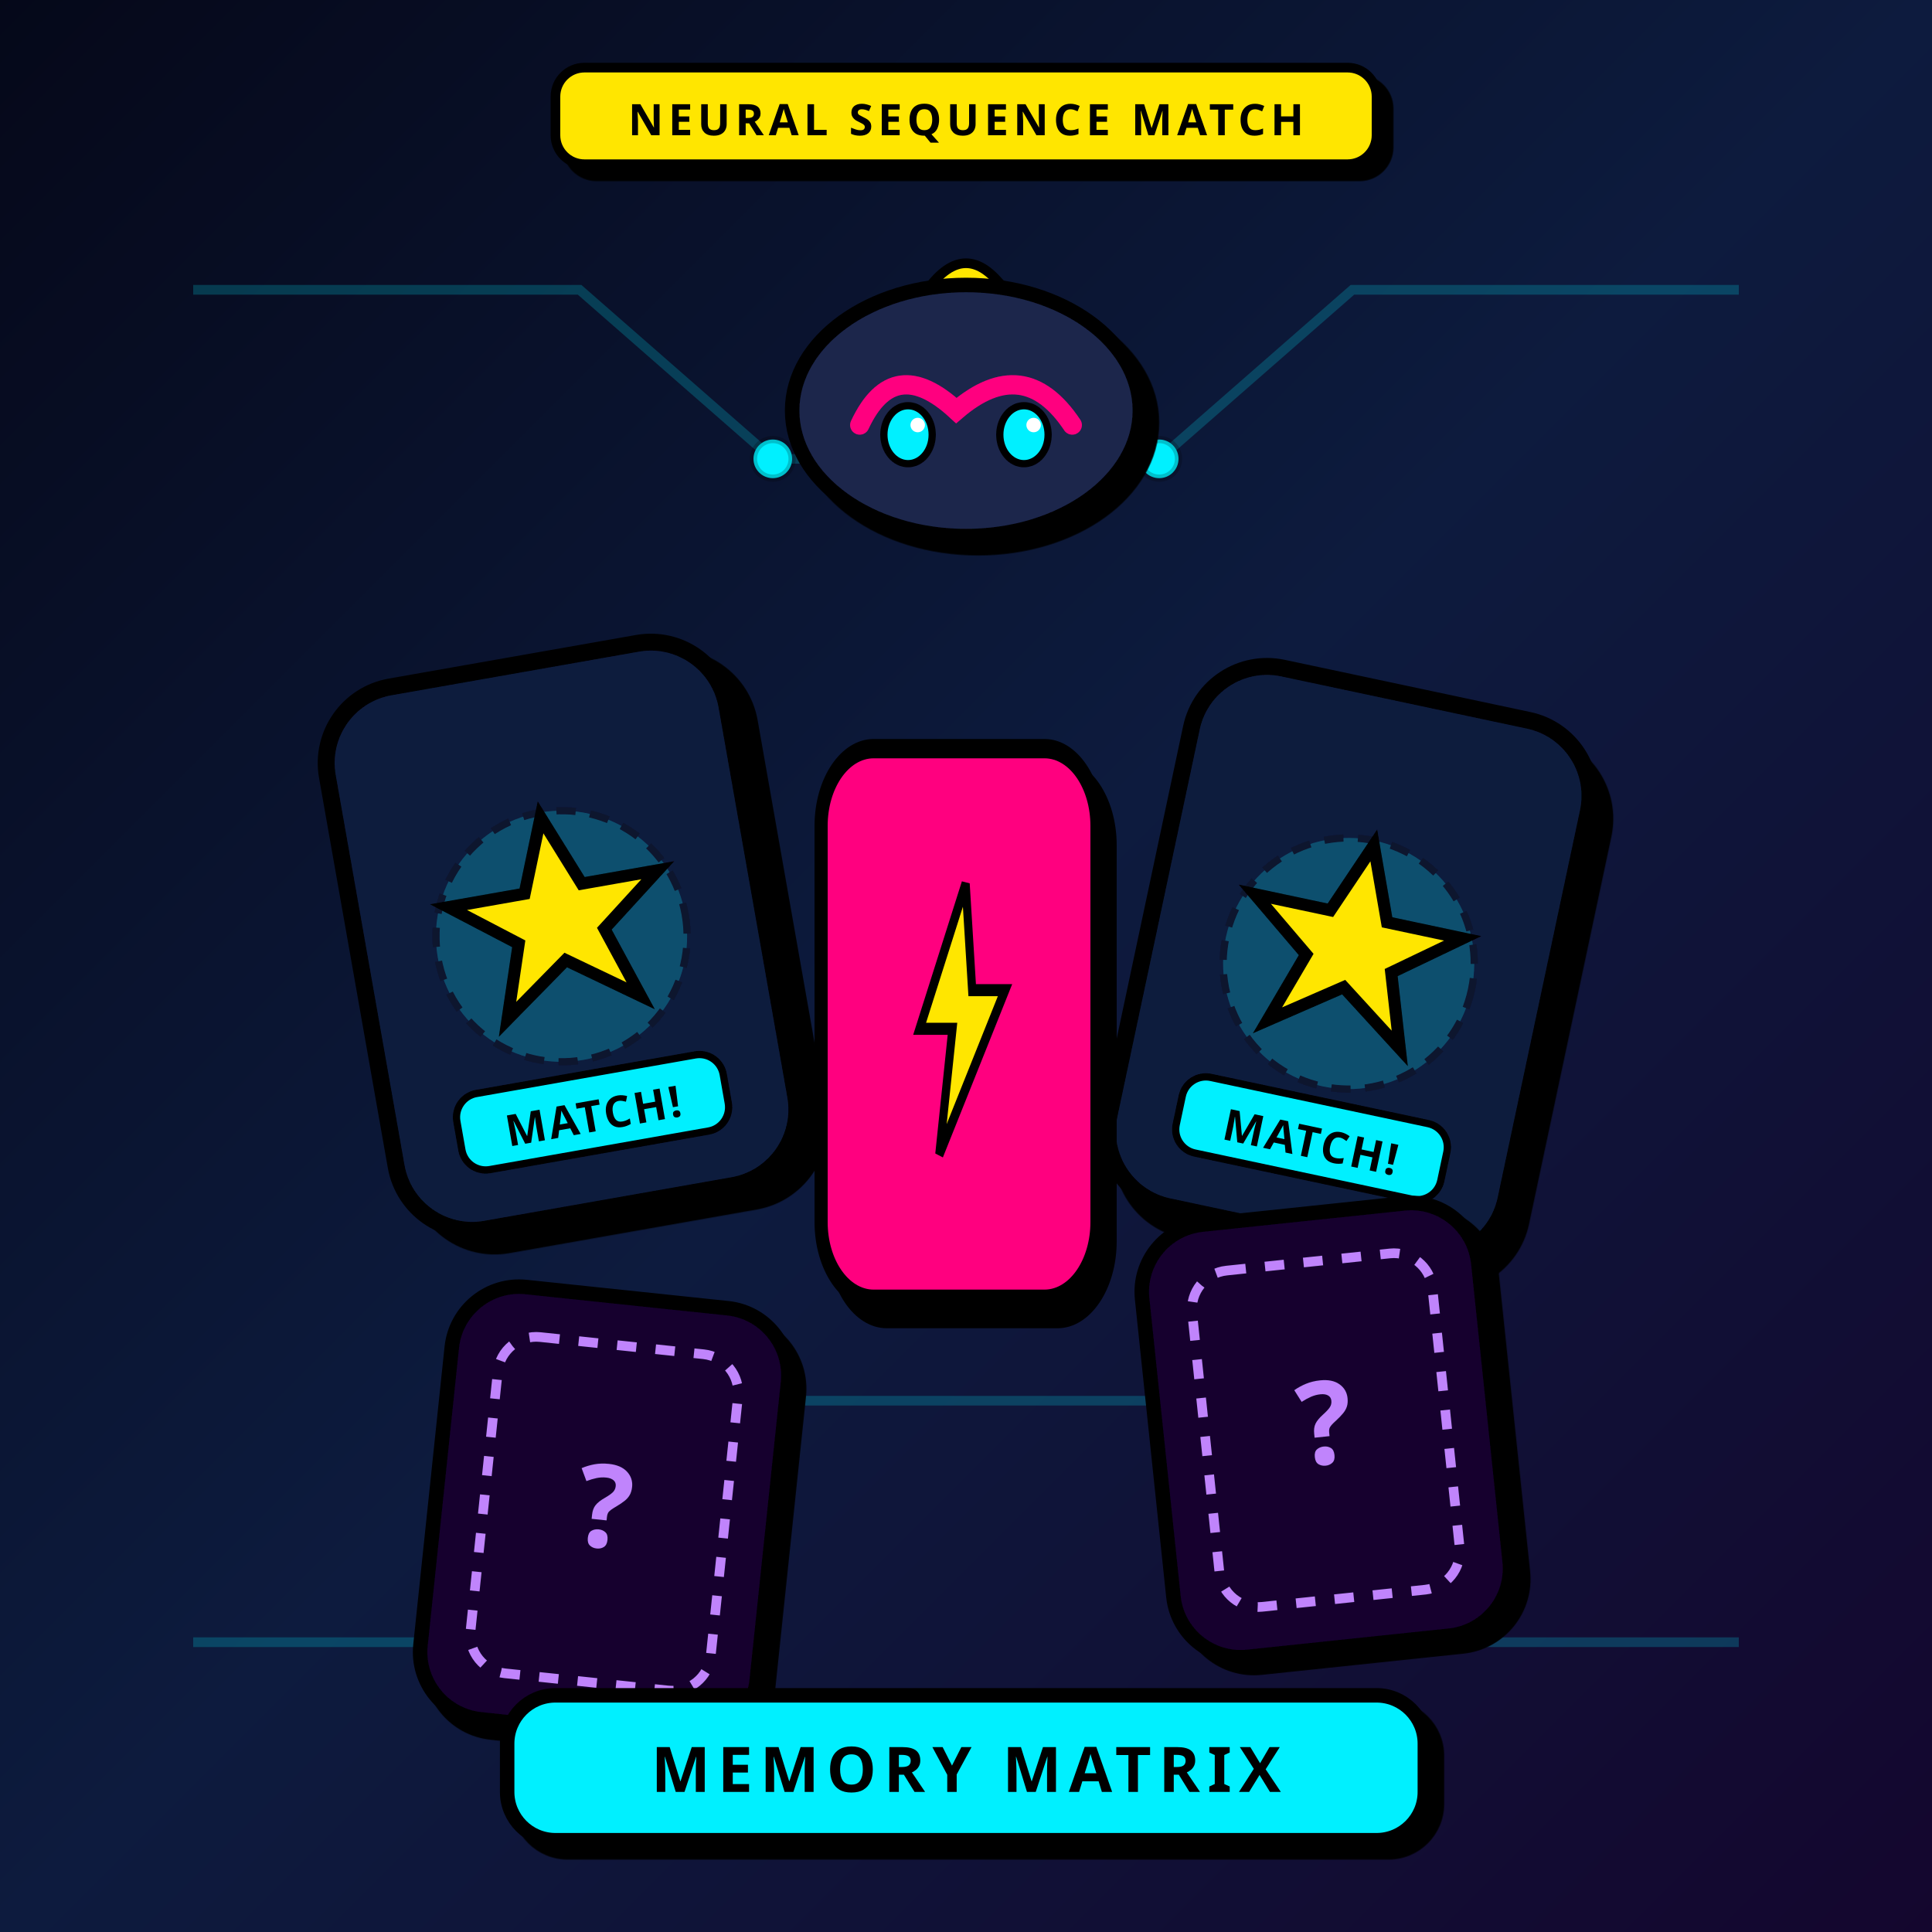
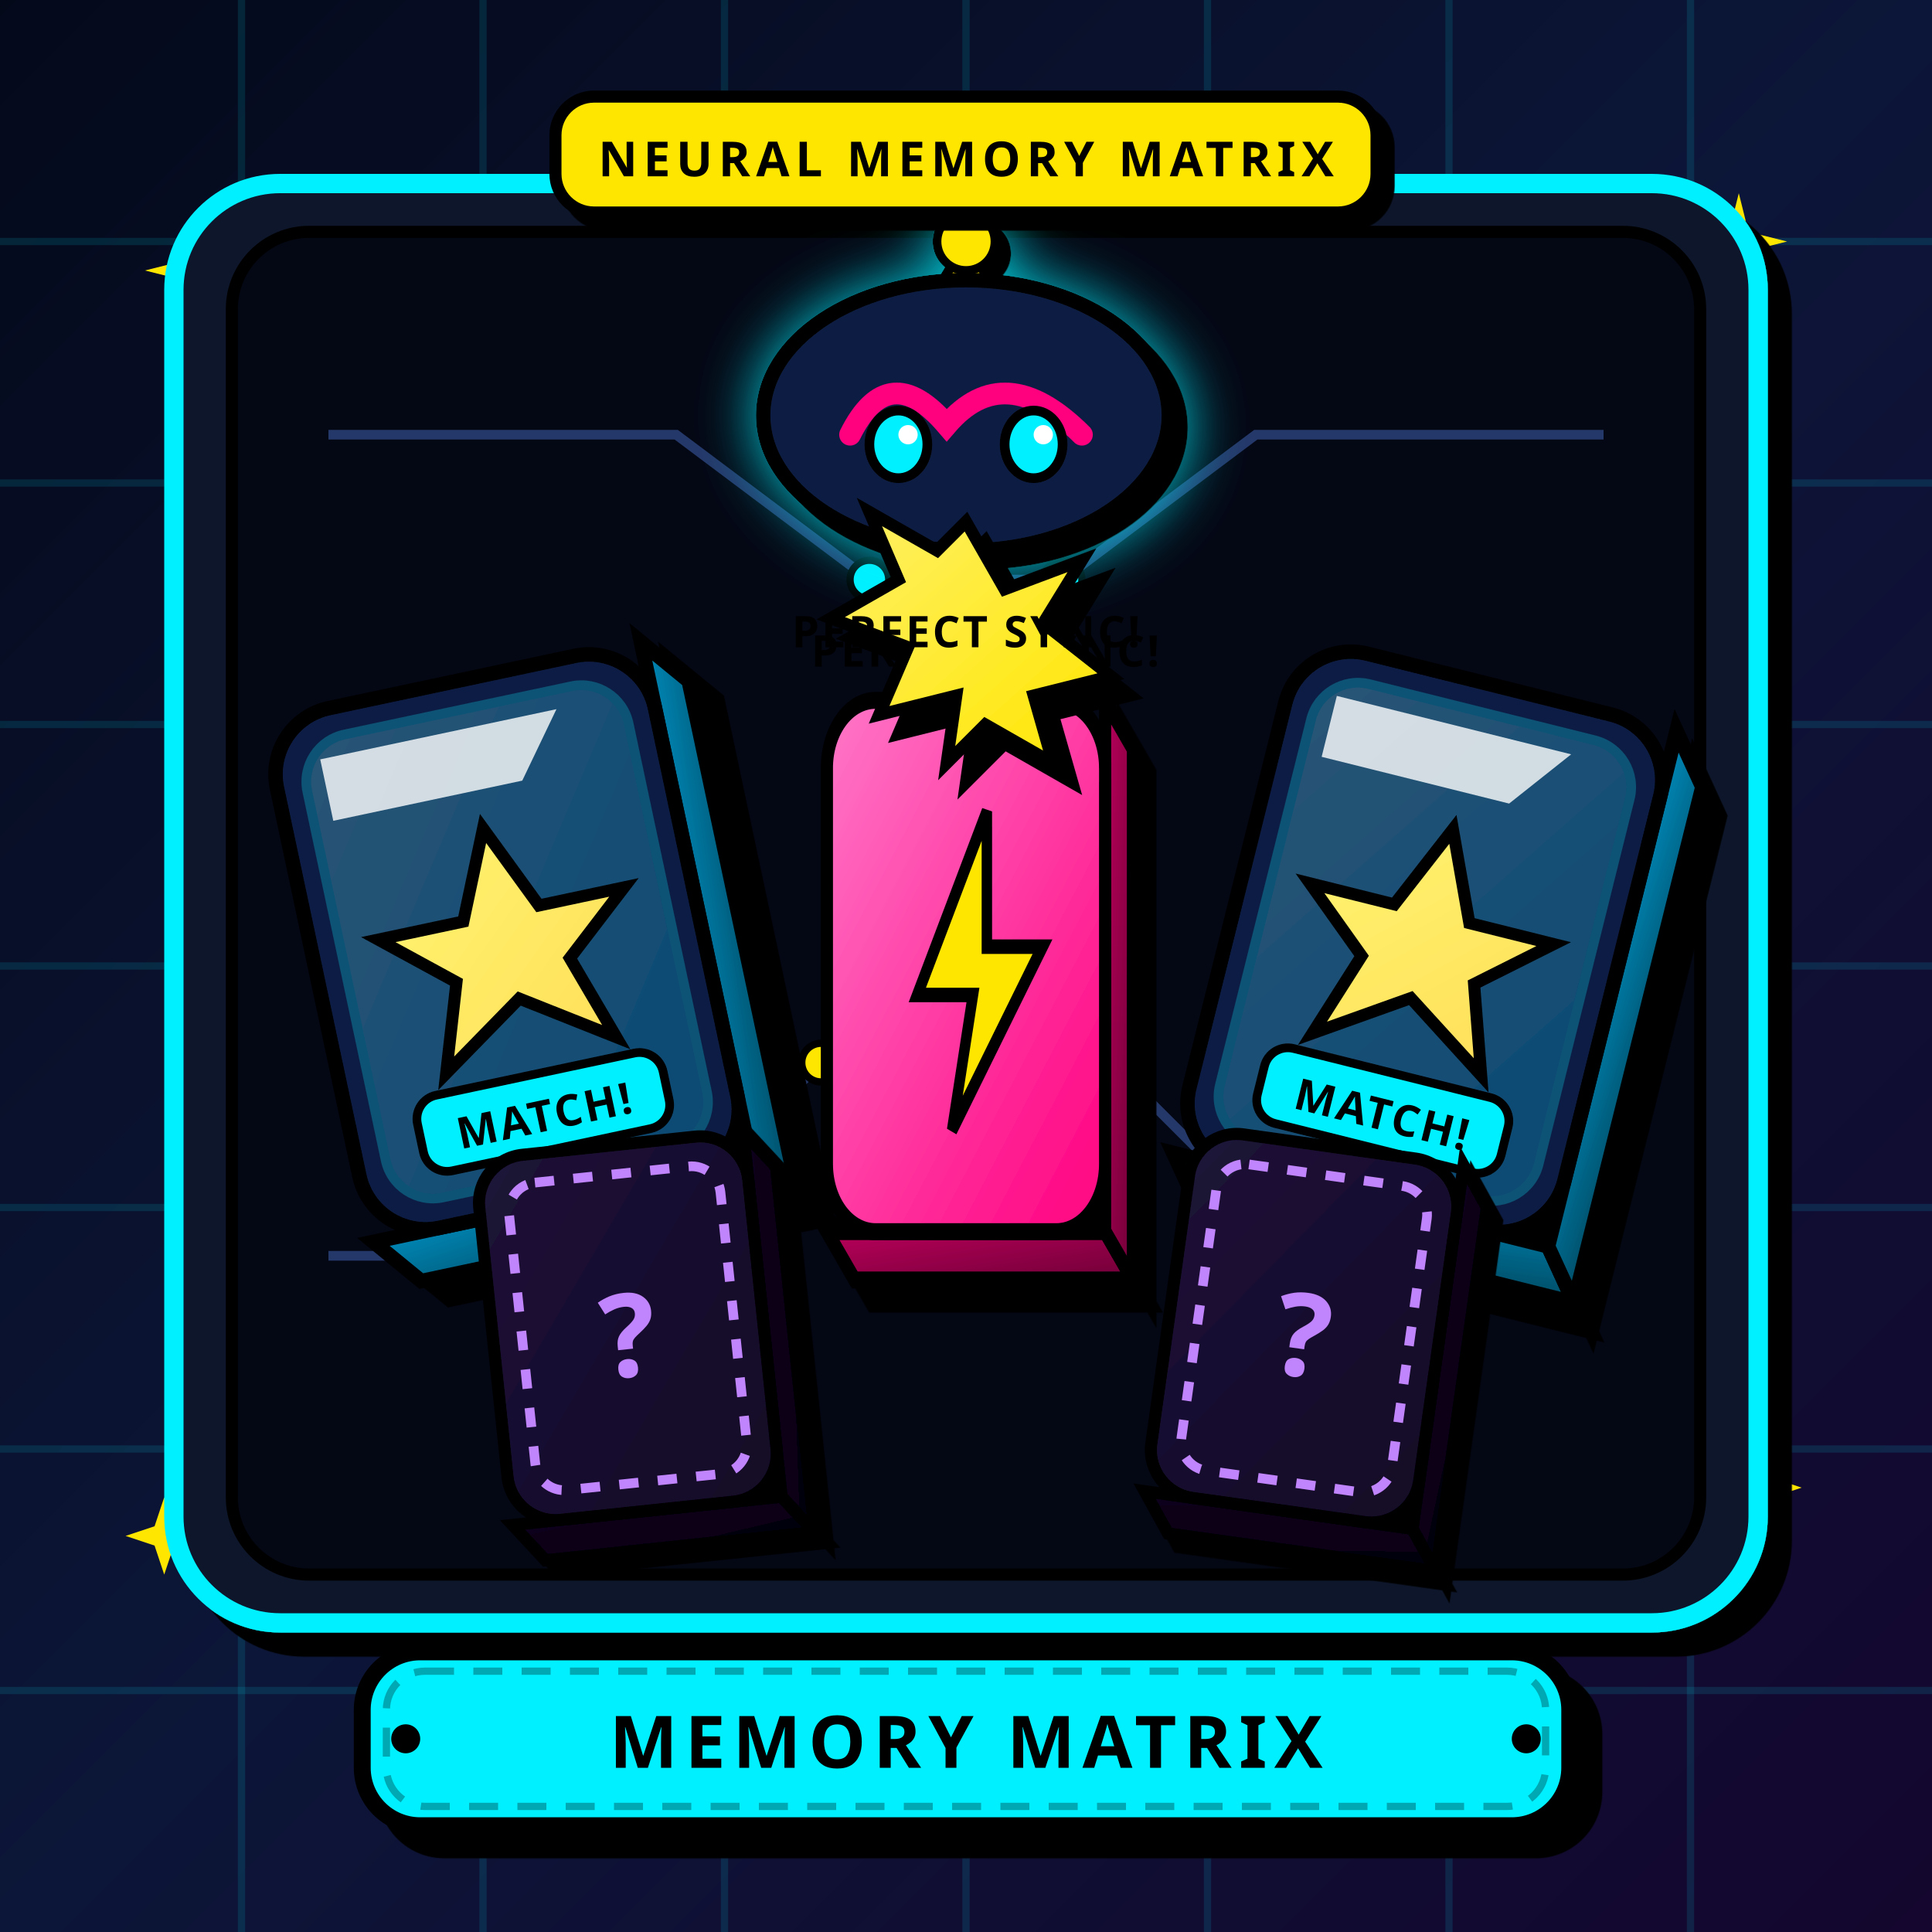
<svg xmlns="http://www.w3.org/2000/svg" viewBox="0 0 400 400" width="100%" height="100%">
  <defs>
    <linearGradient id="memBgDark" x1="0%" y1="0%" x2="100%" y2="100%">
-       <stop offset="0%" stop-color="#050819" />
-       <stop offset="50%" stop-color="#0D1B3E" />
-       <stop offset="100%" stop-color="#14062E" />
+       <stop offset="0%" stop-color="#04091a" />
+       <stop offset="50%" stop-color="#0c1638" />
+       <stop offset="100%" stop-color="#14062e" />
    </linearGradient>
    <linearGradient id="memBgLight" x1="0%" y1="0%" x2="100%" y2="100%">
      <stop offset="0%" stop-color="#FFFDF0" />
-       <stop offset="50%" stop-color="#FFF8E7" />
-       <stop offset="100%" stop-color="#E0F2FE" />
+       <stop offset="50%" stop-color="#EFF6FF" />
+       <stop offset="100%" stop-color="#E0E7FF" />
+     </linearGradient>
+     <linearGradient id="cardFrontCyan" x1="0%" y1="0%" x2="100%" y2="100%">
+       <stop offset="0%" stop-color="#7DF9FF" />
+       <stop offset="100%" stop-color="#00D0FF" />
+     </linearGradient>
+     <linearGradient id="cardSideCyan" x1="0%" y1="0%" x2="100%" y2="100%">
+       <stop offset="0%" stop-color="#0088B8" />
+       <stop offset="100%" stop-color="#004D66" />
+     </linearGradient>
+     <linearGradient id="cardFrontPink" x1="0%" y1="0%" x2="100%" y2="100%">
+       <stop offset="0%" stop-color="#FF77C8" />
+       <stop offset="100%" stop-color="#FF007F" />
+     </linearGradient>
+     <linearGradient id="cardSidePink" x1="0%" y1="0%" x2="100%" y2="100%">
+       <stop offset="0%" stop-color="#B8005A" />
+       <stop offset="100%" stop-color="#700037" />
+     </linearGradient>
+     <linearGradient id="cardBackDark" x1="0%" y1="0%" x2="100%" y2="100%">
+       <stop offset="0%" stop-color="#1E1338" />
+       <stop offset="100%" stop-color="#110826" />
+     </linearGradient>
+     <linearGradient id="cardBackSide" x1="0%" y1="0%" x2="100%" y2="100%">
+       <stop offset="0%" stop-color="#0B041C" />
+       <stop offset="100%" stop-color="#05010E" />
+     </linearGradient>
+     <linearGradient id="goldFace" x1="0%" y1="0%" x2="100%" y2="100%">
+       <stop offset="0%" stop-color="#FFF570" />
+       <stop offset="100%" stop-color="#FFDE59" />
+     </linearGradient>
+     <linearGradient id="badgeGold" x1="0%" y1="0%" x2="100%" y2="100%">
+       <stop offset="0%" stop-color="#FFF066" />
+       <stop offset="100%" stop-color="#FFE600" />
    </linearGradient>
    <filter id="brutalShadow" x="-10%" y="-10%" width="130%" height="130%">
      <feDropShadow dx="4" dy="4" stdDeviation="0" flood-color="#000000" flood-opacity="1" />
    </filter>
+     <filter id="brutalShadowLg" x="-15%" y="-15%" width="135%" height="135%">
+       <feDropShadow dx="5" dy="5" stdDeviation="0" flood-color="#000000" flood-opacity="1" />
+     </filter>
    <filter id="brutalShadowSm" x="-10%" y="-10%" width="130%" height="130%">
      <feDropShadow dx="2.5" dy="2.5" stdDeviation="0" flood-color="#000000" flood-opacity="1" />
+     </filter>
+     <filter id="synapseGlow" x="-20%" y="-20%" width="140%" height="140%">
+       <feDropShadow dx="0" dy="0" stdDeviation="6" flood-color="#00F0FF" flood-opacity="0.85" />
    </filter>
  </defs>
  <style>
    .theme-bg { fill: url(#memBgDark); }
-     .theme-grid-line { stroke: #00F0FF; stroke-opacity: 0.2; }
-     .theme-card-bg { fill: #0D1B3E; stroke: #000000; }
-     .theme-card-back { fill: #14062E; stroke: #000000; }
-     .theme-brain-dome { fill: #1B254B; stroke: #000000; }
+     .theme-grid-line { stroke: #00F0FF; stroke-opacity: 0.12; }
+     .theme-frame-bg { fill: #0B132B; stroke: #00F0FF; }
+     .theme-stage-grid { stroke: #19264D; }
+     .theme-brain-dome { fill: #101F42; stroke: #000000; }
    .theme-badge-rect { fill: #00F0FF; stroke: #000000; }
    .theme-badge-text { fill: #000000; }
    .theme-tag-rect { fill: #FFE600; stroke: #000000; }
    .theme-tag-text { fill: #000000; }

    @media (prefers-color-scheme: light) {
      .theme-bg { fill: url(#memBgLight); }
-       .theme-grid-line { stroke: #000000; stroke-opacity: 0.1; }
-       .theme-card-bg { fill: #FFFFFF; stroke: #000000; }
-       .theme-card-back { fill: #F1F5F9; stroke: #000000; }
+       .theme-grid-line { stroke: #000000; stroke-opacity: 0.08; }
+       .theme-frame-bg { fill: #FFFFFF; stroke: #000000; }
+       .theme-stage-grid { stroke: #E2E8F0; }
      .theme-brain-dome { fill: #FFFFFF; stroke: #000000; }
      .theme-badge-rect { fill: #00F0FF; stroke: #000000; }
      .theme-badge-text { fill: #000000; }
      .theme-tag-rect { fill: #FFE600; stroke: #000000; }
      .theme-tag-text { fill: #000000; }
    }
  </style>
  <rect width="400" height="400" class="theme-bg" />
-   <g class="theme-grid-line" stroke-width="2" fill="none">
-     <path d="M 40,60 L 120,60 L 160,95 L 240,95 L 280,60 L 360,60" />
-     <path d="M 40,340 L 100,340 L 150,290 L 250,290 L 300,340 L 360,340" />
-     <circle cx="160" cy="95" r="4" fill="#00F0FF" stroke="#000000" stroke-width="1.5" />
-     <circle cx="240" cy="95" r="4" fill="#00F0FF" stroke="#000000" stroke-width="1.5" />
-     <circle cx="150" cy="290" r="4" fill="#FFE600" stroke="#000000" stroke-width="1.5" />
-     <circle cx="250" cy="290" r="4" fill="#FFE600" stroke="#000000" stroke-width="1.5" />
+   <g class="theme-grid-line" stroke-width="1.5">
+     <line x1="0" y1="50" x2="400" y2="50" />
+     <line x1="0" y1="100" x2="400" y2="100" />
+     <line x1="0" y1="150" x2="400" y2="150" />
+     <line x1="0" y1="200" x2="400" y2="200" />
+     <line x1="0" y1="250" x2="400" y2="250" />
+     <line x1="0" y1="300" x2="400" y2="300" />
+     <line x1="0" y1="350" x2="400" y2="350" />
+     <line x1="50" y1="0" x2="50" y2="400" />
+     <line x1="100" y1="0" x2="100" y2="400" />
+     <line x1="150" y1="0" x2="150" y2="400" />
+     <line x1="200" y1="0" x2="200" y2="400" />
+     <line x1="250" y1="0" x2="250" y2="400" />
+     <line x1="300" y1="0" x2="300" y2="400" />
+     <line x1="350" y1="0" x2="350" y2="400" />
  </g>
-   <g transform="translate(200, 85)" filter="url(#brutalShadowSm)">
-     <path d="M -8,-25 Q 0,-36 8,-25 Q 12,-15 4,-12 L -4,-12 Q -12,-15 -8,-25" fill="#FFE600" stroke="#000000" stroke-width="2" />
-     <line x1="-4" y1="-12" x2="4" y2="-12" stroke="#000000" stroke-width="2" />
-     <ellipse cx="0" cy="0" rx="36" ry="26" class="theme-brain-dome" stroke-width="3" />
-     <path d="M -22,3 Q -15,-12 -2,0 Q 12,-12 22,3" stroke="#FF007F" stroke-width="4" fill="none" stroke-linecap="round" />
-     <ellipse cx="-12" cy="5" rx="5" ry="6" fill="#00F0FF" stroke="#000000" stroke-width="1.5" />
-     <ellipse cx="12" cy="5" rx="5" ry="6" fill="#00F0FF" stroke="#000000" stroke-width="1.5" />
-     <circle cx="-10" cy="3" r="1.5" fill="#FFFFFF" />
-     <circle cx="14" cy="3" r="1.5" fill="#FFFFFF" />
+   <g fill="#FFE600">
+     <polygon points="40,46 42,54 50,56 42,58 40,66 38,58 30,56 38,54" />
+     <polygon points="360,40 362,48 370,50 362,52 360,60 358,52 350,50 358,48" />
+     <polygon points="365,300 367,306 373,308 367,310 365,316 363,310 357,308 363,306" />
+     <polygon points="34,310 36,316 42,318 36,320 34,326 32,320 26,318 32,316" />
  </g>
-   <g filter="url(#brutalShadow)" transform="translate(65, 145) rotate(-10)">
-     <rect width="84" height="114" rx="16" class="theme-card-bg" stroke-width="3.5" />
-     <circle cx="42" cy="57" r="26" fill="#00F0FF" opacity="0.25" stroke="#000000" stroke-width="1.5" stroke-dasharray="4,3" />
-     <polygon points="42,32 48,47 64,47 51,57 56,72 42,62 28,72 33,57 20,47 36,47" fill="#FFE600" stroke="#000000" stroke-width="2.5" />
-     <rect x="14" y="86" width="56" height="16" rx="5" fill="#00F0FF" stroke="#000000" stroke-width="1.5" />
-     <text x="42" y="98" font-family="'Impact', 'Arial Black', sans-serif" font-size="9" fill="#000000" font-weight="900" text-anchor="middle" letter-spacing="0.5">MATCH!</text>
+   <g filter="url(#brutalShadowLg)">
+     <rect x="36" y="38" width="328" height="298" rx="22" class="theme-frame-bg" stroke-width="4" />
  </g>
-   <g filter="url(#brutalShadow)" transform="translate(250, 135) rotate(12)">
-     <rect width="84" height="114" rx="16" class="theme-card-bg" stroke-width="3.5" />
-     <circle cx="42" cy="57" r="26" fill="#00F0FF" opacity="0.25" stroke="#000000" stroke-width="1.5" stroke-dasharray="4,3" />
-     <polygon points="42,32 48,47 64,47 51,57 56,72 42,62 28,72 33,57 20,47 36,47" fill="#FFE600" stroke="#000000" stroke-width="2.5" />
-     <rect x="14" y="86" width="56" height="16" rx="5" fill="#00F0FF" stroke="#000000" stroke-width="1.5" />
-     <text x="42" y="98" font-family="'Impact', 'Arial Black', sans-serif" font-size="9" fill="#000000" font-weight="900" text-anchor="middle" letter-spacing="0.5">MATCH!</text>
+   <rect x="48" y="48" width="304" height="278" rx="16" fill="#040714" stroke="#000000" stroke-width="2.5" />
+   <g stroke="#243869" stroke-width="2" fill="none">
+     <path d="M 68,90 L 140,90 L 180,120 L 220,120 L 260,90 L 332,90" />
+     <path d="M 68,260 L 130,260 L 170,220 L 230,220 L 270,260 L 332,260" />
+     <circle cx="180" cy="120" r="4" fill="#00F0FF" stroke="#000000" stroke-width="1.5" />
+     <circle cx="220" cy="120" r="4" fill="#00F0FF" stroke="#000000" stroke-width="1.5" />
+     <circle cx="170" cy="220" r="4" fill="#FFE600" stroke="#000000" stroke-width="1.5" />
+     <circle cx="230" cy="220" r="4" fill="#FFE600" stroke="#000000" stroke-width="1.5" />
  </g>
-   <g filter="url(#brutalShadow)" transform="translate(170, 155) scale(0.68, 1)">
-     <rect width="84" height="114" rx="16" fill="#FF007F" stroke="#000000" stroke-width="4" />
-     <polygon points="44,28 30,58 40,58 36,84 56,50 46,50" fill="#FFE600" stroke="#000000" stroke-width="2.5" />
+   <g transform="translate(200, 86)" filter="url(#synapseGlow)">
+     <g filter="url(#brutalShadowSm)">
+       <polygon points="-6,-26 0,-36 6,-26" fill="#FFE600" stroke="#000000" stroke-width="2" />
+       <circle cx="0" cy="-36" r="6" fill="#FFE600" stroke="#000000" stroke-width="1.8" />
+       <ellipse cx="0" cy="0" rx="42" ry="28" class="theme-brain-dome" stroke-width="3" />
+       <path d="M -24,4 Q -16,-12 -4,2 Q 8,-12 24,4" stroke="#FF007F" stroke-width="4.5" fill="none" stroke-linecap="round" />
+       <ellipse cx="-14" cy="6" rx="6" ry="7" fill="#00F0FF" stroke="#000000" stroke-width="2" />
+       <ellipse cx="14" cy="6" rx="6" ry="7" fill="#00F0FF" stroke="#000000" stroke-width="2" />
+       <circle cx="-12" cy="4" r="2" fill="#FFFFFF" />
+       <circle cx="16" cy="4" r="2" fill="#FFFFFF" />
+     </g>
  </g>
-   <g filter="url(#brutalShadowSm)" transform="translate(95, 265) rotate(6)">
-     <rect width="70" height="90" rx="14" class="theme-card-back" stroke-width="3" />
-     <rect x="10" y="10" width="50" height="70" rx="8" fill="none" stroke="#C084FC" stroke-dasharray="4,4" stroke-width="2" />
-     <text x="35" y="52" font-family="'Impact', 'Arial Black', sans-serif" font-size="24" fill="#C084FC" font-weight="900" text-anchor="middle">?</text>
+   <g transform="translate(105, 195) rotate(-12)" filter="url(#brutalShadowLg)">
+     <g stroke="#000000" stroke-width="3">
+       <polygon points="-40,55 -32,65 48,65 40,55" fill="url(#cardSideCyan)" />
+       <polygon points="40,-55 48,-45 48,65 40,55" fill="url(#cardSideCyan)" />
+       <rect x="-40" y="-55" width="80" height="110" rx="14" fill="#0E1E45" />
+     </g>
+     <rect x="-34" y="-49" width="68" height="98" rx="10" fill="url(#cardFrontCyan)" opacity="0.25" stroke="#00F0FF" stroke-width="2" />
+     <polygon points="0,-24 8,-6 26,-6 12,6 18,24 0,12 -18,24 -12,6 -26,-6 -8,-6" fill="url(#goldFace)" stroke="#000000" stroke-width="2.5" />
+     <polygon points="-30,-45 20,-45 10,-32 -30,-32" fill="#FFFFFF" opacity="0.8" />
+     <rect x="-26" y="28" width="52" height="16" rx="5" fill="#00F0FF" stroke="#000000" stroke-width="1.8" />
+     <text x="0" y="40" font-family="'Impact', 'Arial Black', sans-serif" font-weight="900" font-size="9" fill="#000000" text-anchor="middle" letter-spacing="0.5">MATCH!</text>
  </g>
-   <g filter="url(#brutalShadowSm)" transform="translate(235, 255) rotate(-6)">
-     <rect width="70" height="90" rx="14" class="theme-card-back" stroke-width="3" />
-     <rect x="10" y="10" width="50" height="70" rx="8" fill="none" stroke="#C084FC" stroke-dasharray="4,4" stroke-width="2" />
-     <text x="35" y="52" font-family="'Impact', 'Arial Black', sans-serif" font-size="24" fill="#C084FC" font-weight="900" text-anchor="middle">?</text>
+   <g transform="translate(295, 195) rotate(14)" filter="url(#brutalShadowLg)">
+     <g stroke="#000000" stroke-width="3">
+       <polygon points="-40,55 -32,65 48,65 40,55" fill="url(#cardSideCyan)" />
+       <polygon points="40,-55 48,-45 48,65 40,55" fill="url(#cardSideCyan)" />
+       <rect x="-40" y="-55" width="80" height="110" rx="14" fill="#0E1E45" />
+     </g>
+     <rect x="-34" y="-49" width="68" height="98" rx="10" fill="url(#cardFrontCyan)" opacity="0.25" stroke="#00F0FF" stroke-width="2" />
+     <polygon points="0,-24 8,-6 26,-6 12,6 18,24 0,12 -18,24 -12,6 -26,-6 -8,-6" fill="url(#goldFace)" stroke="#000000" stroke-width="2.5" />
+     <polygon points="-30,-45 20,-45 10,-32 -30,-32" fill="#FFFFFF" opacity="0.8" />
+     <rect x="-26" y="28" width="52" height="16" rx="5" fill="#00F0FF" stroke="#000000" stroke-width="1.8" />
+     <text x="0" y="40" font-family="'Impact', 'Arial Black', sans-serif" font-weight="900" font-size="9" fill="#000000" text-anchor="middle" letter-spacing="0.5">MATCH!</text>
  </g>
-   <g transform="translate(200, 24)" filter="url(#brutalShadowSm)">
-     <rect x="-85" y="-10" width="170" height="20" rx="6" class="theme-tag-rect" stroke-width="2" />
-     <text x="0" y="4" class="theme-tag-text" font-family="'Impact', 'Arial Black', sans-serif" font-size="9" font-weight="900" text-anchor="middle" letter-spacing="1">NEURAL SEQUENCE MATCH</text>
+   <g transform="translate(200, 200) scale(0.72, 1)" filter="url(#brutalShadowLg)">
+     <g stroke="#000000" stroke-width="3.5">
+       <polygon points="-40,55 -32,65 48,65 40,55" fill="url(#cardSidePink)" />
+       <polygon points="40,-55 48,-45 48,65 40,55" fill="url(#cardSidePink)" />
+       <rect x="-40" y="-55" width="80" height="110" rx="14" fill="url(#cardFrontPink)" />
+     </g>
+     <polygon points="6,-32 -14,6 2,6 -4,34 22,-4 6,-4" fill="#FFE600" stroke="#000000" stroke-width="3" />
  </g>
-   <g transform="translate(200, 366)" filter="url(#brutalShadowSm)">
-     <rect x="-95" y="-15" width="190" height="30" rx="10" class="theme-badge-rect" stroke-width="3" />
-     <text x="0" y="5" class="theme-badge-text" font-family="'Impact', 'Arial Black', sans-serif" font-size="13" font-weight="900" text-anchor="middle" letter-spacing="1.5">MEMORY MATRIX</text>
+   <g transform="translate(130, 275) rotate(-6)" filter="url(#brutalShadowSm)">
+     <g stroke="#000000" stroke-width="2.5">
+       <polygon points="-28,38 -22,46 34,46 28,38" fill="url(#cardBackSide)" />
+       <polygon points="28,-38 34,-30 34,46 28,38" fill="url(#cardBackSide)" />
+       <rect x="-28" y="-38" width="56" height="76" rx="10" fill="url(#cardBackDark)" />
+     </g>
+     <rect x="-22" y="-32" width="44" height="64" rx="6" fill="none" stroke="#C084FC" stroke-dasharray="4,4" stroke-width="2" />
+     <text x="0" y="10" font-family="'Impact', 'Arial Black', sans-serif" font-weight="900" font-size="24" fill="#C084FC" text-anchor="middle">?</text>
  </g>
+   <g transform="translate(270, 275) rotate(8)" filter="url(#brutalShadowSm)">
+     <g stroke="#000000" stroke-width="2.5">
+       <polygon points="-28,38 -22,46 34,46 28,38" fill="url(#cardBackSide)" />
+       <polygon points="28,-38 34,-30 34,46 28,38" fill="url(#cardBackSide)" />
+       <rect x="-28" y="-38" width="56" height="76" rx="10" fill="url(#cardBackDark)" />
+     </g>
+     <rect x="-22" y="-32" width="44" height="64" rx="6" fill="none" stroke="#C084FC" stroke-dasharray="4,4" stroke-width="2" />
+     <text x="0" y="10" font-family="'Impact', 'Arial Black', sans-serif" font-weight="900" font-size="24" fill="#C084FC" text-anchor="middle">?</text>
+   </g>
+   <g transform="translate(200, 130)" filter="url(#brutalShadow)">
+     <polygon points="0,-22 8,-8 24,-14 16,-1 30,10 14,14 18,28 4,20 -4,28 -2,14 -18,18 -12,4 -28,-2 -14,-10 -20,-24 -6,-16" fill="url(#badgeGold)" stroke="#000000" stroke-width="2.5" />
+     <text x="0" y="4" font-family="'Impact', 'Arial Black', sans-serif" font-weight="900" font-size="9" fill="#000000" text-anchor="middle" letter-spacing="0.5">
+       PERFECT SYNC!
+     </text>
+   </g>
+   <g transform="translate(200, 32)" filter="url(#brutalShadowSm)">
+     <rect x="-85" y="-12" width="170" height="24" rx="8" class="theme-tag-rect" stroke-width="2.5" />
+     <text x="0" y="4.5" class="theme-tag-text" font-family="'Impact', 'Arial Black', sans-serif" font-weight="900" font-size="10" text-anchor="middle" letter-spacing="1.2">
+       NEURAL MEMORY MATRIX
+     </text>
+   </g>
+   <g transform="translate(200, 360)" filter="url(#brutalShadowLg)">
+     <rect x="-125" y="-18" width="250" height="36" rx="12" class="theme-badge-rect" stroke-width="3.5" />
+     <rect x="-120" y="-14" width="240" height="28" rx="8" fill="none" stroke="#000000" stroke-width="1.5" stroke-dasharray="6,4" opacity="0.3" />
+     <text x="0" y="6" class="theme-badge-text" font-family="'Impact', 'Arial Black', sans-serif" font-weight="900" font-size="15" text-anchor="middle" letter-spacing="1.5">
+       MEMORY MATRIX
+     </text>
+   </g>
+   <circle cx="84" cy="360" r="3" fill="#000000" />
+   <circle cx="316" cy="360" r="3" fill="#000000" />
</svg>
